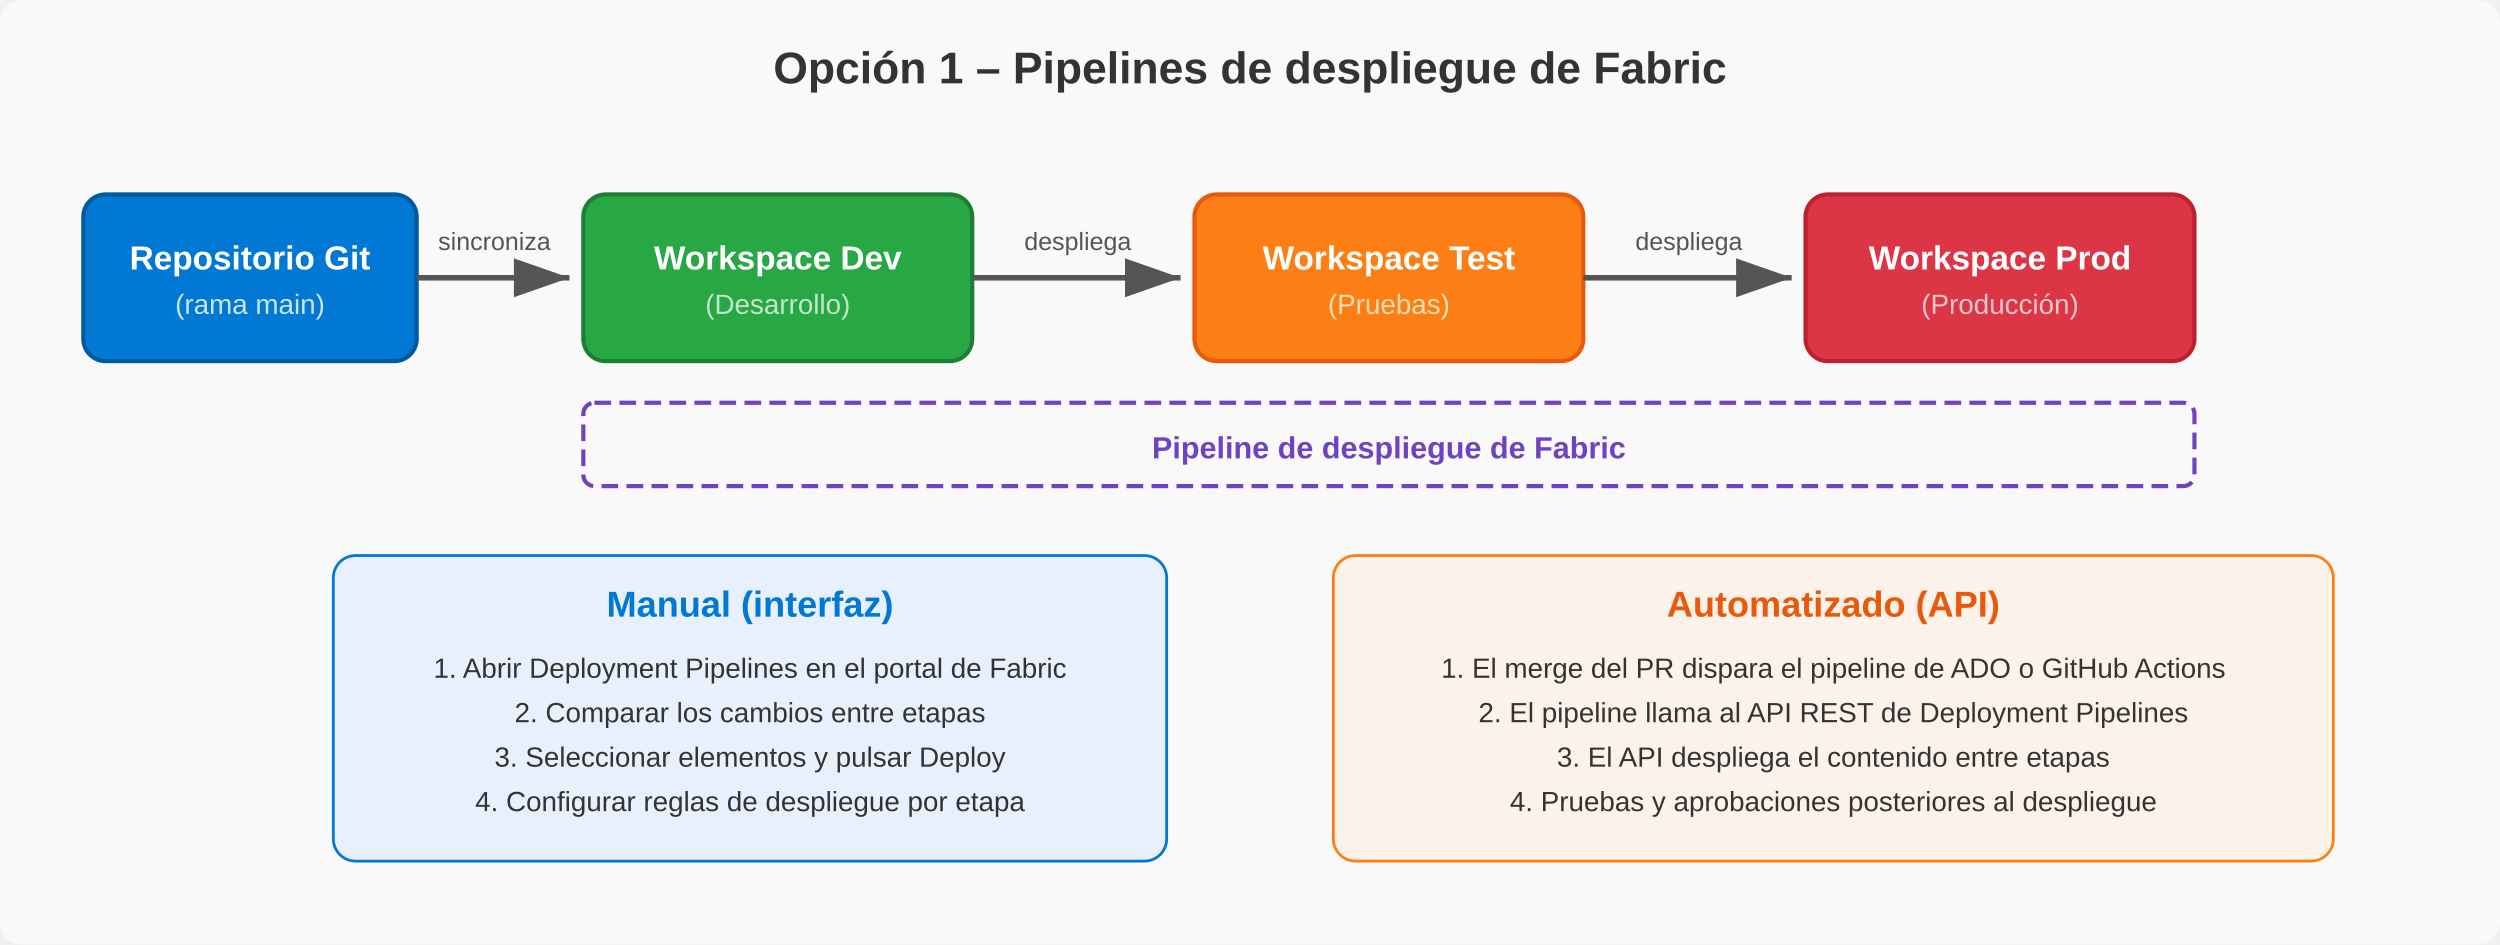
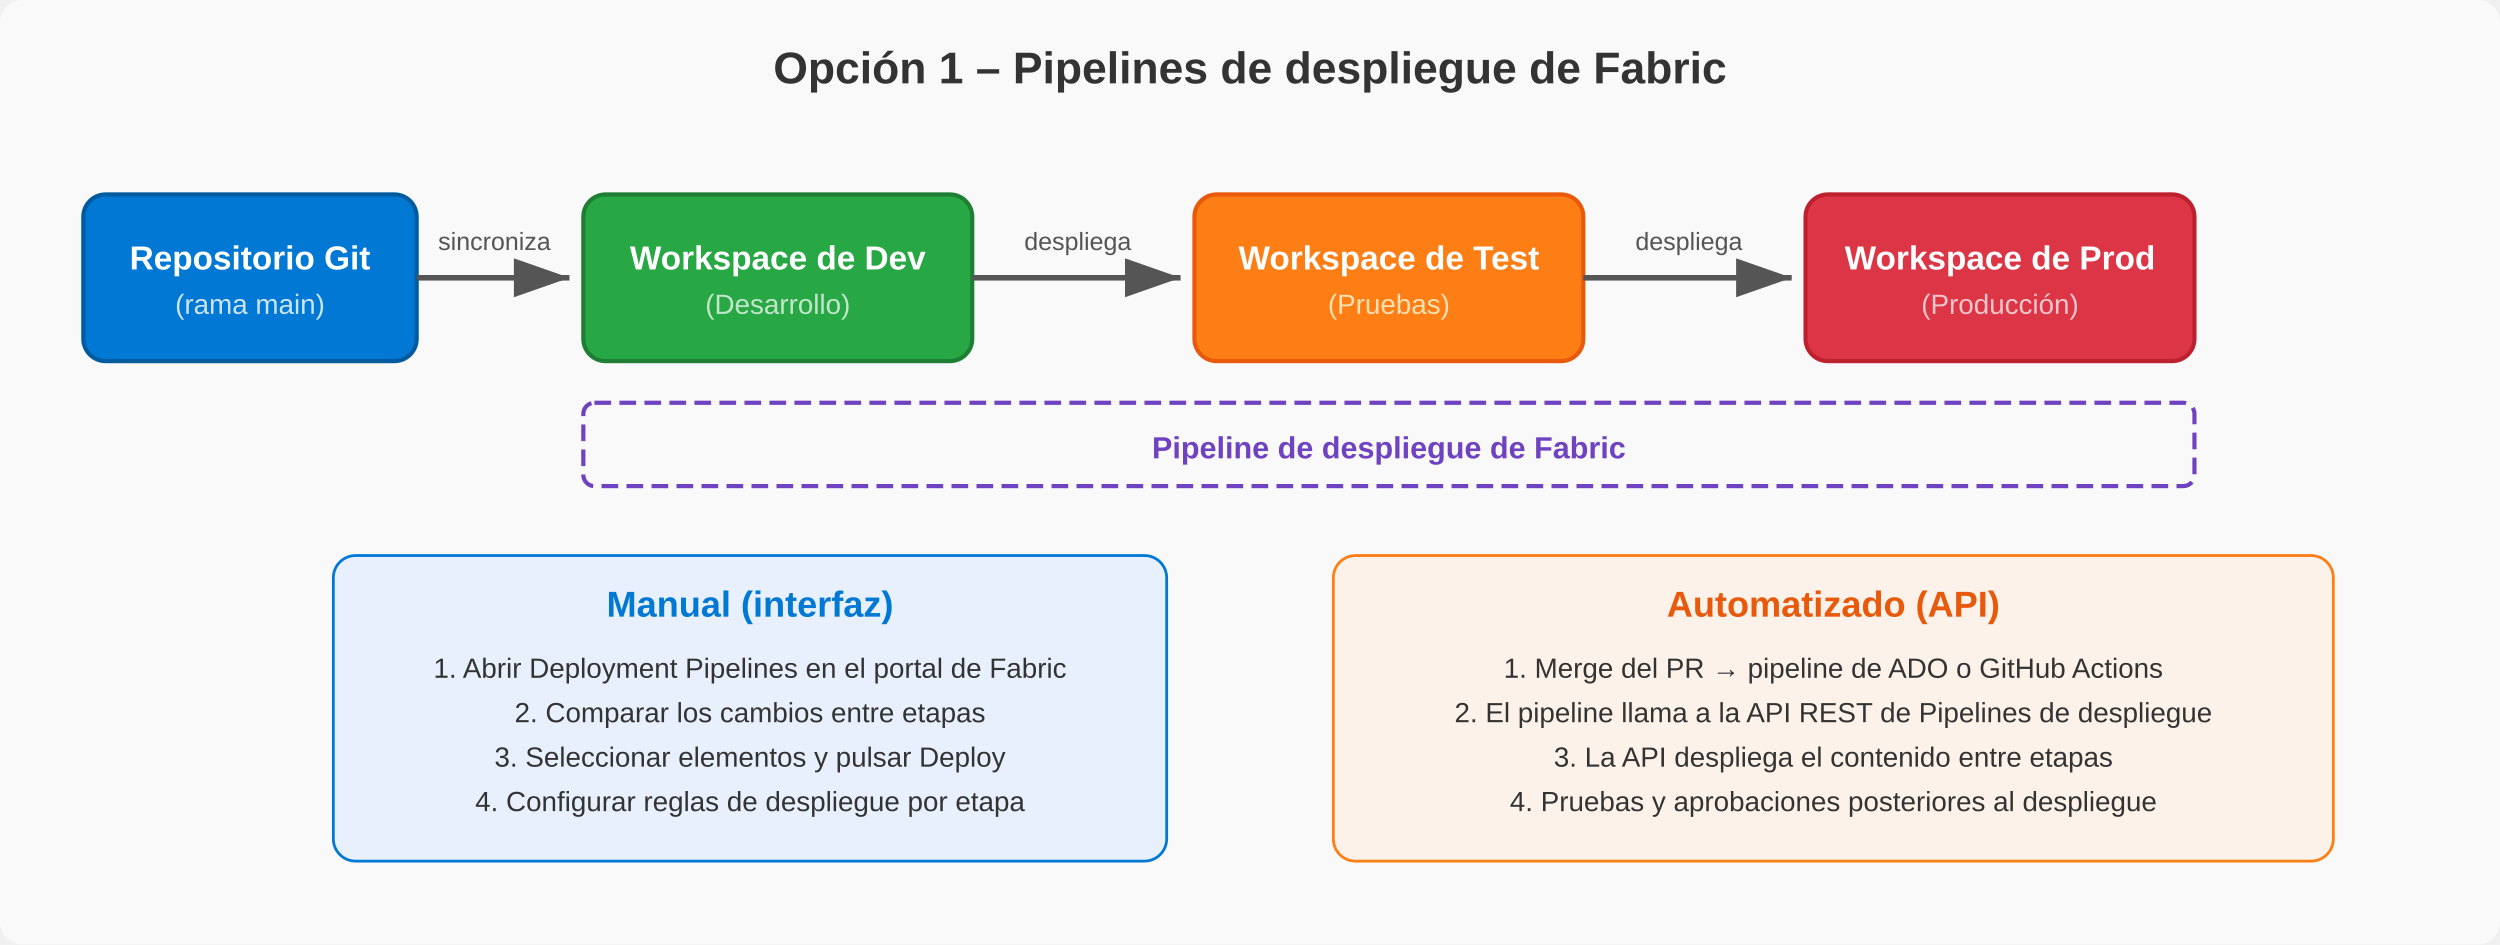
<svg xmlns="http://www.w3.org/2000/svg" viewBox="0 0 900 340" font-family="Segoe UI, Arial, sans-serif">
  <rect width="900" height="340" fill="#f9f9f9" rx="8" />
  <text x="450" y="30" text-anchor="middle" font-size="16" font-weight="bold" fill="#333">Opción 1 – Pipelines de despliegue de Fabric</text>
  <rect x="30" y="70" width="120" height="60" rx="8" fill="#0078d4" stroke="#005a9e" stroke-width="1.5" />
  <text x="90" y="97" text-anchor="middle" font-size="12" fill="#fff" font-weight="bold">Repositorio Git</text>
  <text x="90" y="113" text-anchor="middle" font-size="10" fill="#cce4f7">(rama main)</text>
  <line x1="150" y1="100" x2="205" y2="100" stroke="#555" stroke-width="2" marker-end="url(#arrow)" />
  <text x="178" y="90" text-anchor="middle" font-size="9" fill="#555">sincroniza</text>
  <rect x="210" y="70" width="140" height="60" rx="8" fill="#28a745" stroke="#1e7e34" stroke-width="1.5" />
-   <text x="280" y="97" text-anchor="middle" font-size="12" fill="#fff" font-weight="bold">Workspace Dev</text>
+   <text x="280" y="97" text-anchor="middle" font-size="12" fill="#fff" font-weight="bold">Workspace de Dev</text>
  <text x="280" y="113" text-anchor="middle" font-size="10" fill="#c3e6cb">(Desarrollo)</text>
  <line x1="350" y1="100" x2="425" y2="100" stroke="#555" stroke-width="2" marker-end="url(#arrow)" />
  <text x="388" y="90" text-anchor="middle" font-size="9" fill="#555">despliega</text>
  <rect x="430" y="70" width="140" height="60" rx="8" fill="#fd7e14" stroke="#e8590c" stroke-width="1.5" />
-   <text x="500" y="97" text-anchor="middle" font-size="12" fill="#fff" font-weight="bold">Workspace Test</text>
+   <text x="500" y="97" text-anchor="middle" font-size="12" fill="#fff" font-weight="bold">Workspace de Test</text>
  <text x="500" y="113" text-anchor="middle" font-size="10" fill="#ffe0b2">(Pruebas)</text>
  <line x1="570" y1="100" x2="645" y2="100" stroke="#555" stroke-width="2" marker-end="url(#arrow)" />
  <text x="608" y="90" text-anchor="middle" font-size="9" fill="#555">despliega</text>
  <rect x="650" y="70" width="140" height="60" rx="8" fill="#dc3545" stroke="#bd2130" stroke-width="1.5" />
-   <text x="720" y="97" text-anchor="middle" font-size="12" fill="#fff" font-weight="bold">Workspace Prod</text>
+   <text x="720" y="97" text-anchor="middle" font-size="12" fill="#fff" font-weight="bold">Workspace de Prod</text>
  <text x="720" y="113" text-anchor="middle" font-size="10" fill="#f5c6cb">(Producción)</text>
  <rect x="210" y="145" width="580" height="30" rx="4" fill="none" stroke="#6f42c1" stroke-width="1.5" stroke-dasharray="6,3" />
  <text x="500" y="165" text-anchor="middle" font-size="11" fill="#6f42c1" font-weight="bold">Pipeline de despliegue de Fabric</text>
  <rect x="120" y="200" width="300" height="110" rx="8" fill="#e8f0fe" stroke="#0078d4" stroke-width="1" />
  <text x="270" y="222" text-anchor="middle" font-size="13" font-weight="bold" fill="#0078d4">Manual (interfaz)</text>
  <text x="270" y="244" text-anchor="middle" font-size="10" fill="#333">1. Abrir Deployment Pipelines en el portal de Fabric</text>
  <text x="270" y="260" text-anchor="middle" font-size="10" fill="#333">2. Comparar los cambios entre etapas</text>
  <text x="270" y="276" text-anchor="middle" font-size="10" fill="#333">3. Seleccionar elementos y pulsar Deploy</text>
  <text x="270" y="292" text-anchor="middle" font-size="10" fill="#333">4. Configurar reglas de despliegue por etapa</text>
  <rect x="480" y="200" width="360" height="110" rx="8" fill="#fdf2e9" stroke="#fd7e14" stroke-width="1" />
  <text x="660" y="222" text-anchor="middle" font-size="13" font-weight="bold" fill="#e8590c">Automatizado (API)</text>
-   <text x="660" y="244" text-anchor="middle" font-size="10" fill="#333">1. El merge del PR dispara el pipeline de ADO o GitHub Actions</text>
-   <text x="660" y="260" text-anchor="middle" font-size="10" fill="#333">2. El pipeline llama al API REST de Deployment Pipelines</text>
-   <text x="660" y="276" text-anchor="middle" font-size="10" fill="#333">3. El API despliega el contenido entre etapas</text>
+   <text x="660" y="244" text-anchor="middle" font-size="10" fill="#333">1. Merge del PR → pipeline de ADO o GitHub Actions</text>
+   <text x="660" y="260" text-anchor="middle" font-size="10" fill="#333">2. El pipeline llama a la API REST de Pipelines de despliegue</text>
+   <text x="660" y="276" text-anchor="middle" font-size="10" fill="#333">3. La API despliega el contenido entre etapas</text>
  <text x="660" y="292" text-anchor="middle" font-size="10" fill="#333">4. Pruebas y aprobaciones posteriores al despliegue</text>
  <defs>
    <marker id="arrow" markerWidth="10" markerHeight="7" refX="10" refY="3.5" orient="auto">
      <polygon points="0 0, 10 3.5, 0 7" fill="#555" />
    </marker>
  </defs>
</svg>
